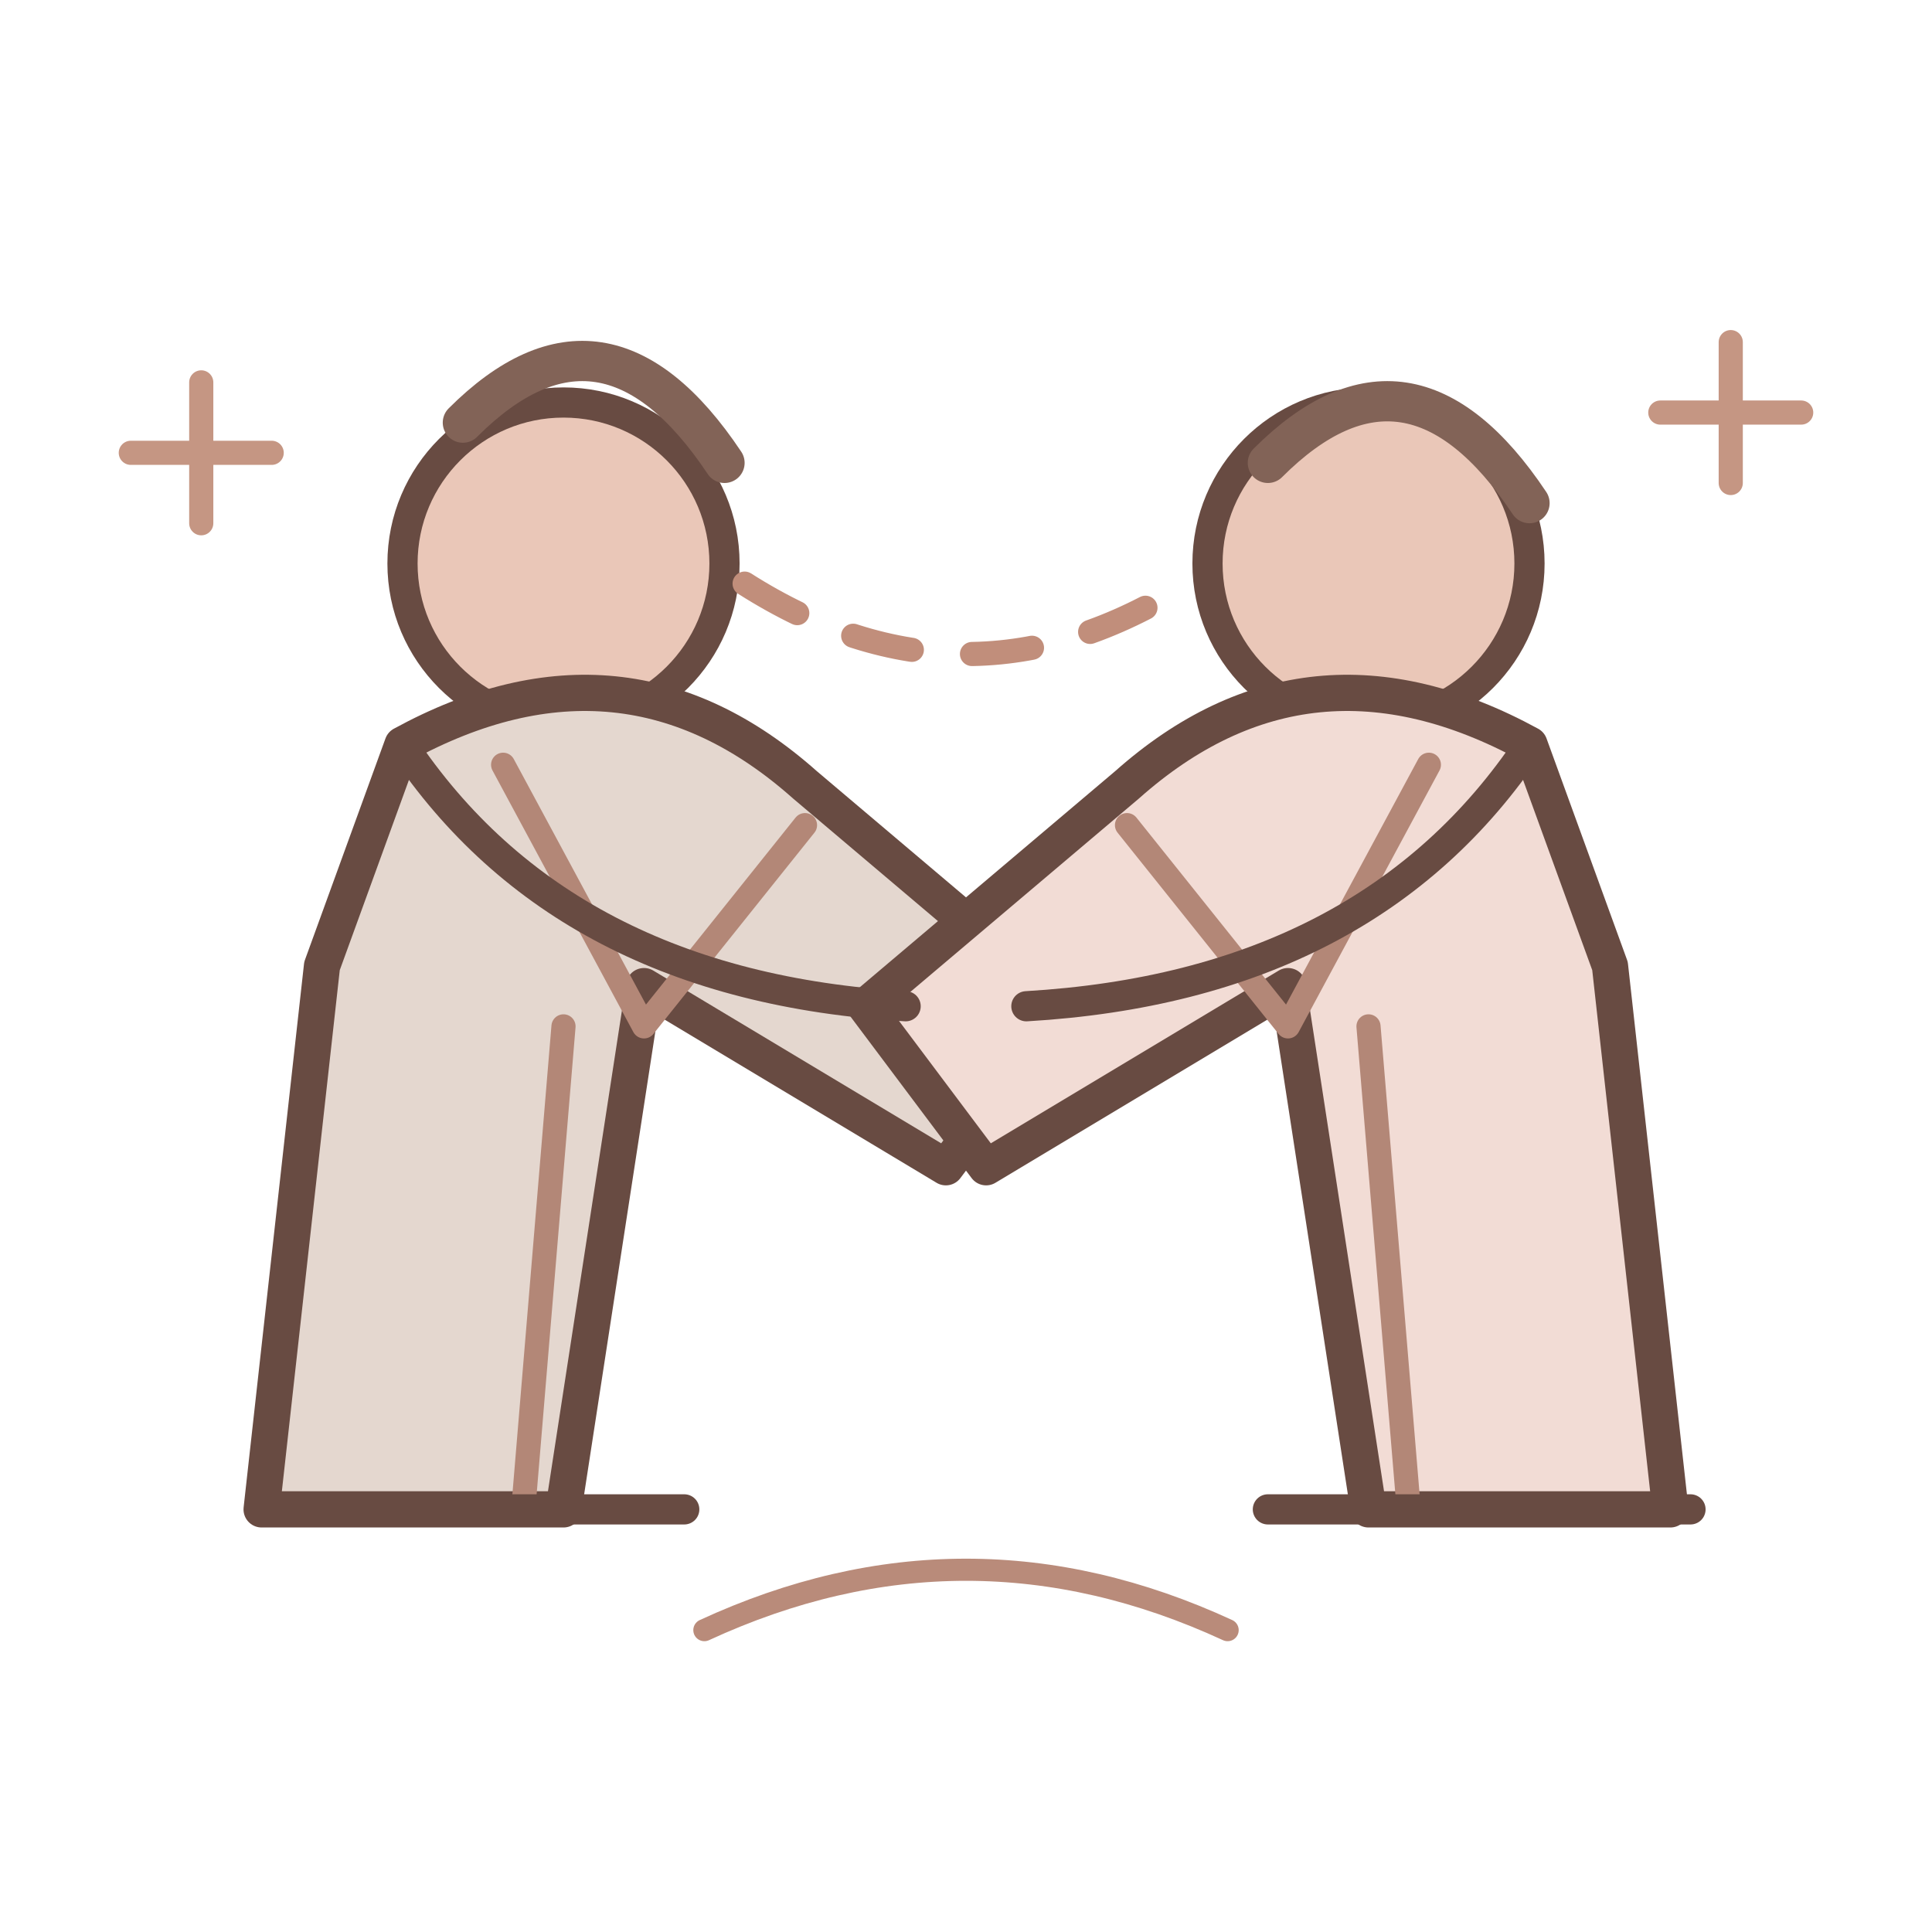
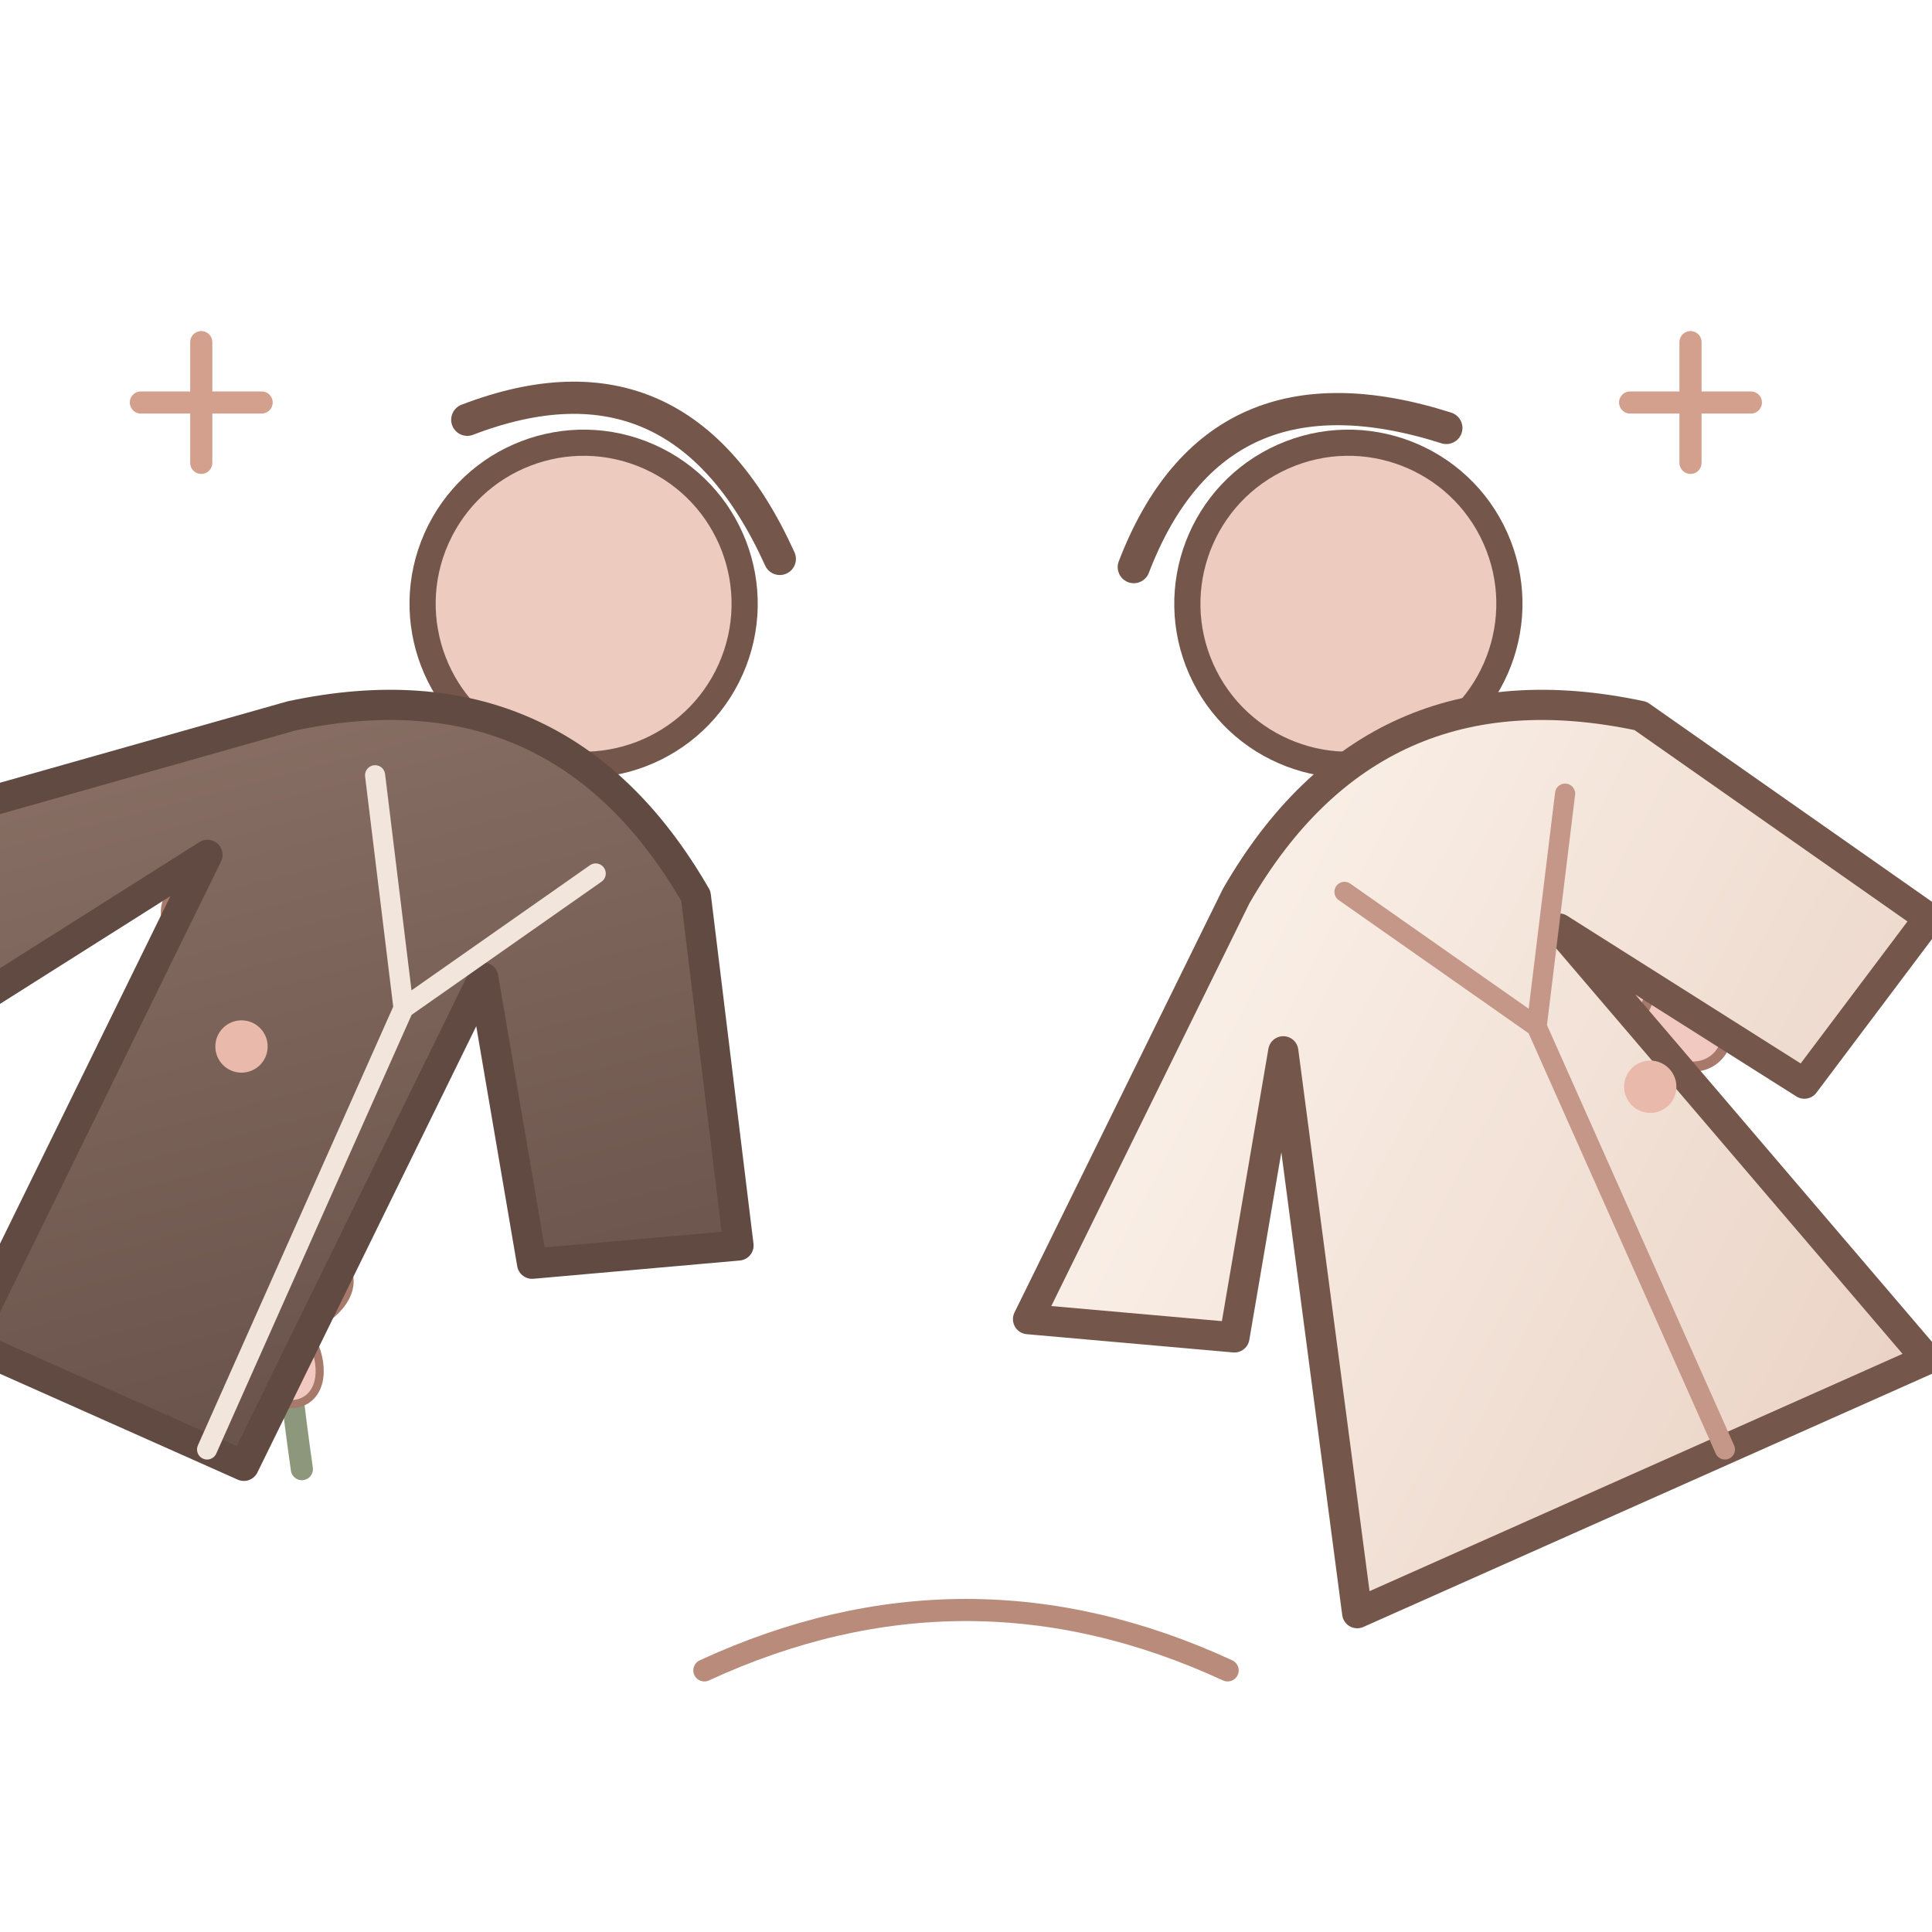
<svg xmlns="http://www.w3.org/2000/svg" viewBox="0 0 96 96" fill="none" stroke-linecap="round" stroke-linejoin="round">
-   <circle cx="28" cy="28" r="8" fill="#EAC7B8" stroke="#684B42" stroke-width="1.5" />
-   <circle cx="68" cy="28" r="8" fill="#EAC7B8" stroke="#684B42" stroke-width="1.5" />
-   <path d="M23 21q7-7 13 2m27 0q7-7 13 2" stroke="#826357" stroke-width="2" />
-   <path d="M20 37q11-6 20 2l13 11-6 8-15-9-4 26H13l3-27z" fill="#E4D7CF" stroke="#684B42" stroke-width="1.8" />
-   <path d="M76 37q-11-6-20 2L43 50l6 8 15-9 4 26h15l-3-27z" fill="#F2DCD5" stroke="#684B42" stroke-width="1.8" />
-   <path d="M25 38l7 13 8-10m31-3-7 13-8-10M28 51l-2 24m42-24 2 24" stroke="#B38777" stroke-width="1.2" />
-   <path d="M20 37q8 12 25 13m31-13Q68 49 51 50" stroke="#684B42" stroke-width="1.5" />
-   <path d="M13 75h21m29 0h21" stroke="#684B42" stroke-width="1.5" />
-   <path d="M37 29q11 7 22 0" stroke="#C18E7B" stroke-width="1.2" stroke-dasharray="3 3" />
-   <path d="M10 19v7m-3.5-3.5h7M86 17v7m-3.5-3.5h7" stroke="#C59683" stroke-width="1.2" />
-   <path d="M35 81q13-6 26 0" stroke="#B98B7A" stroke-width="1.1" />
+   <defs>
+     <linearGradient id="iv" x1="0" y1="0" x2="1" y2="1">
+       <stop stop-color="#FFF9F2" />
+       <stop offset="1" stop-color="#E8CFC1" />
+     </linearGradient>
+     <linearGradient id="pink" x1="0" y1="0" x2="1" y2="1">
+       <stop stop-color="#FCE9E1" />
+       <stop offset="1" stop-color="#DDAA9D" />
+     </linearGradient>
+     <linearGradient id="dark" x1="0" y1="0" x2="1" y2="1">
+       <stop stop-color="#93786D" />
+       <stop offset="1" stop-color="#5F4A42" />
+     </linearGradient>
+   </defs>
+   <path d="M15 73q-5-35 10-39m56 39q5-35-10-39" stroke="#8D977B" stroke-width="1.1" />
+   <g transform="translate(15 47) scale(0.78)" stroke="#A7796B" stroke-width=".65">
+     <g fill="#F2C9C0">
+       <ellipse cx="0" cy="-4" rx="3.2" ry="5" />
+       <ellipse cx="0" cy="-4" rx="3.2" ry="5" transform="rotate(72)" />
+       <ellipse cx="0" cy="-4" rx="3.2" ry="5" transform="rotate(144)" />
+       <ellipse cx="0" cy="-4" rx="3.2" ry="5" transform="rotate(216)" />
+       <ellipse cx="0" cy="-4" rx="3.2" ry="5" transform="rotate(288)" />
+     </g>
+     <circle r="2.2" fill="#D59B86" />
+   </g>
+   <g transform="translate(81 47) scale(0.78)" stroke="#A7796B" stroke-width=".65">
+     <g fill="#F2C9C0">
+       <ellipse cx="0" cy="-4" rx="3.2" ry="5" />
+       <ellipse cx="0" cy="-4" rx="3.2" ry="5" transform="rotate(72)" />
+       <ellipse cx="0" cy="-4" rx="3.2" ry="5" transform="rotate(144)" />
+       <ellipse cx="0" cy="-4" rx="3.2" ry="5" transform="rotate(216)" />
+       <ellipse cx="0" cy="-4" rx="3.2" ry="5" transform="rotate(288)" />
+     </g>
+     <circle r="2.2" fill="#D59B86" />
+   </g>
+   <g transform="translate(12 65) scale(0.62)" stroke="#A7796B" stroke-width=".65">
+     <g fill="#F2C9C0">
+       <ellipse cx="0" cy="-4" rx="3.2" ry="5" />
+       <ellipse cx="0" cy="-4" rx="3.2" ry="5" transform="rotate(72)" />
+       <ellipse cx="0" cy="-4" rx="3.2" ry="5" transform="rotate(144)" />
+       <ellipse cx="0" cy="-4" rx="3.2" ry="5" transform="rotate(216)" />
+       <ellipse cx="0" cy="-4" rx="3.2" ry="5" transform="rotate(288)" />
+     </g>
+     <circle r="2.2" fill="#D59B86" />
+   </g>
+   <g transform="translate(84 65) scale(0.62)" stroke="#A7796B" stroke-width=".65">
+     <g fill="#F2C9C0">
+       <ellipse cx="0" cy="-4" rx="3.2" ry="5" />
+       <ellipse cx="0" cy="-4" rx="3.2" ry="5" transform="rotate(72)" />
+       <ellipse cx="0" cy="-4" rx="3.2" ry="5" transform="rotate(144)" />
+       <ellipse cx="0" cy="-4" rx="3.2" ry="5" transform="rotate(216)" />
+       <ellipse cx="0" cy="-4" rx="3.2" ry="5" transform="rotate(288)" />
+     </g>
+     <circle r="2.2" fill="#D59B86" />
+   </g>
+   <g transform="rotate(24 29 30)">
+     <circle cx="29" cy="30" r="8" fill="#EDCBBE" stroke="#74564B" stroke-width="1.3" />
+     <path d="M20 24q8-8 17 0" stroke="#74564B" stroke-width="1.6" />
+     <path d="M18 41q11-8 22 0l9 15-9 5-8-12-1 27H16l1-27-8 12-9-5z" fill="url(#dark)" stroke="#604A42" stroke-width="1.5" />
+     <path d="M23 42l6 10 6-10M29 52v24" stroke="#F2E5DB" stroke-width="1" />
+   </g>
+   <g transform="rotate(-24 67 30)">
+     <circle cx="67" cy="30" r="8" fill="#EDCBBE" stroke="#74564B" stroke-width="1.3" />
+     <path d="M58 24q8-8 17 0" stroke="#74564B" stroke-width="1.6" />
+     <path d="M56 41q11-8 22 0l9 15-9 5-8-12 8 27H47l8-27-8 12-9-5z" fill="url(#iv)" stroke="#74564B" stroke-width="1.5" />
+     <path d="M61 43l6 10 6-10M67 53v23" stroke="#C49788" stroke-width="1" />
+   </g>
+   <path d="M35 83q13-6 26 0" stroke="#B98B7A" stroke-width="1.1" />
+   <g stroke="#D3A08D" stroke-width="1.1">
+     <path d="M10 17v6m-3-3h6M84 17v6m-3-3h6" />
+   </g>
+   <g fill="#E9BAAC">
+     <circle cx="12" cy="52" r="1.3" />
+     <circle cx="82" cy="54" r="1.3" />
+   </g>
</svg>
